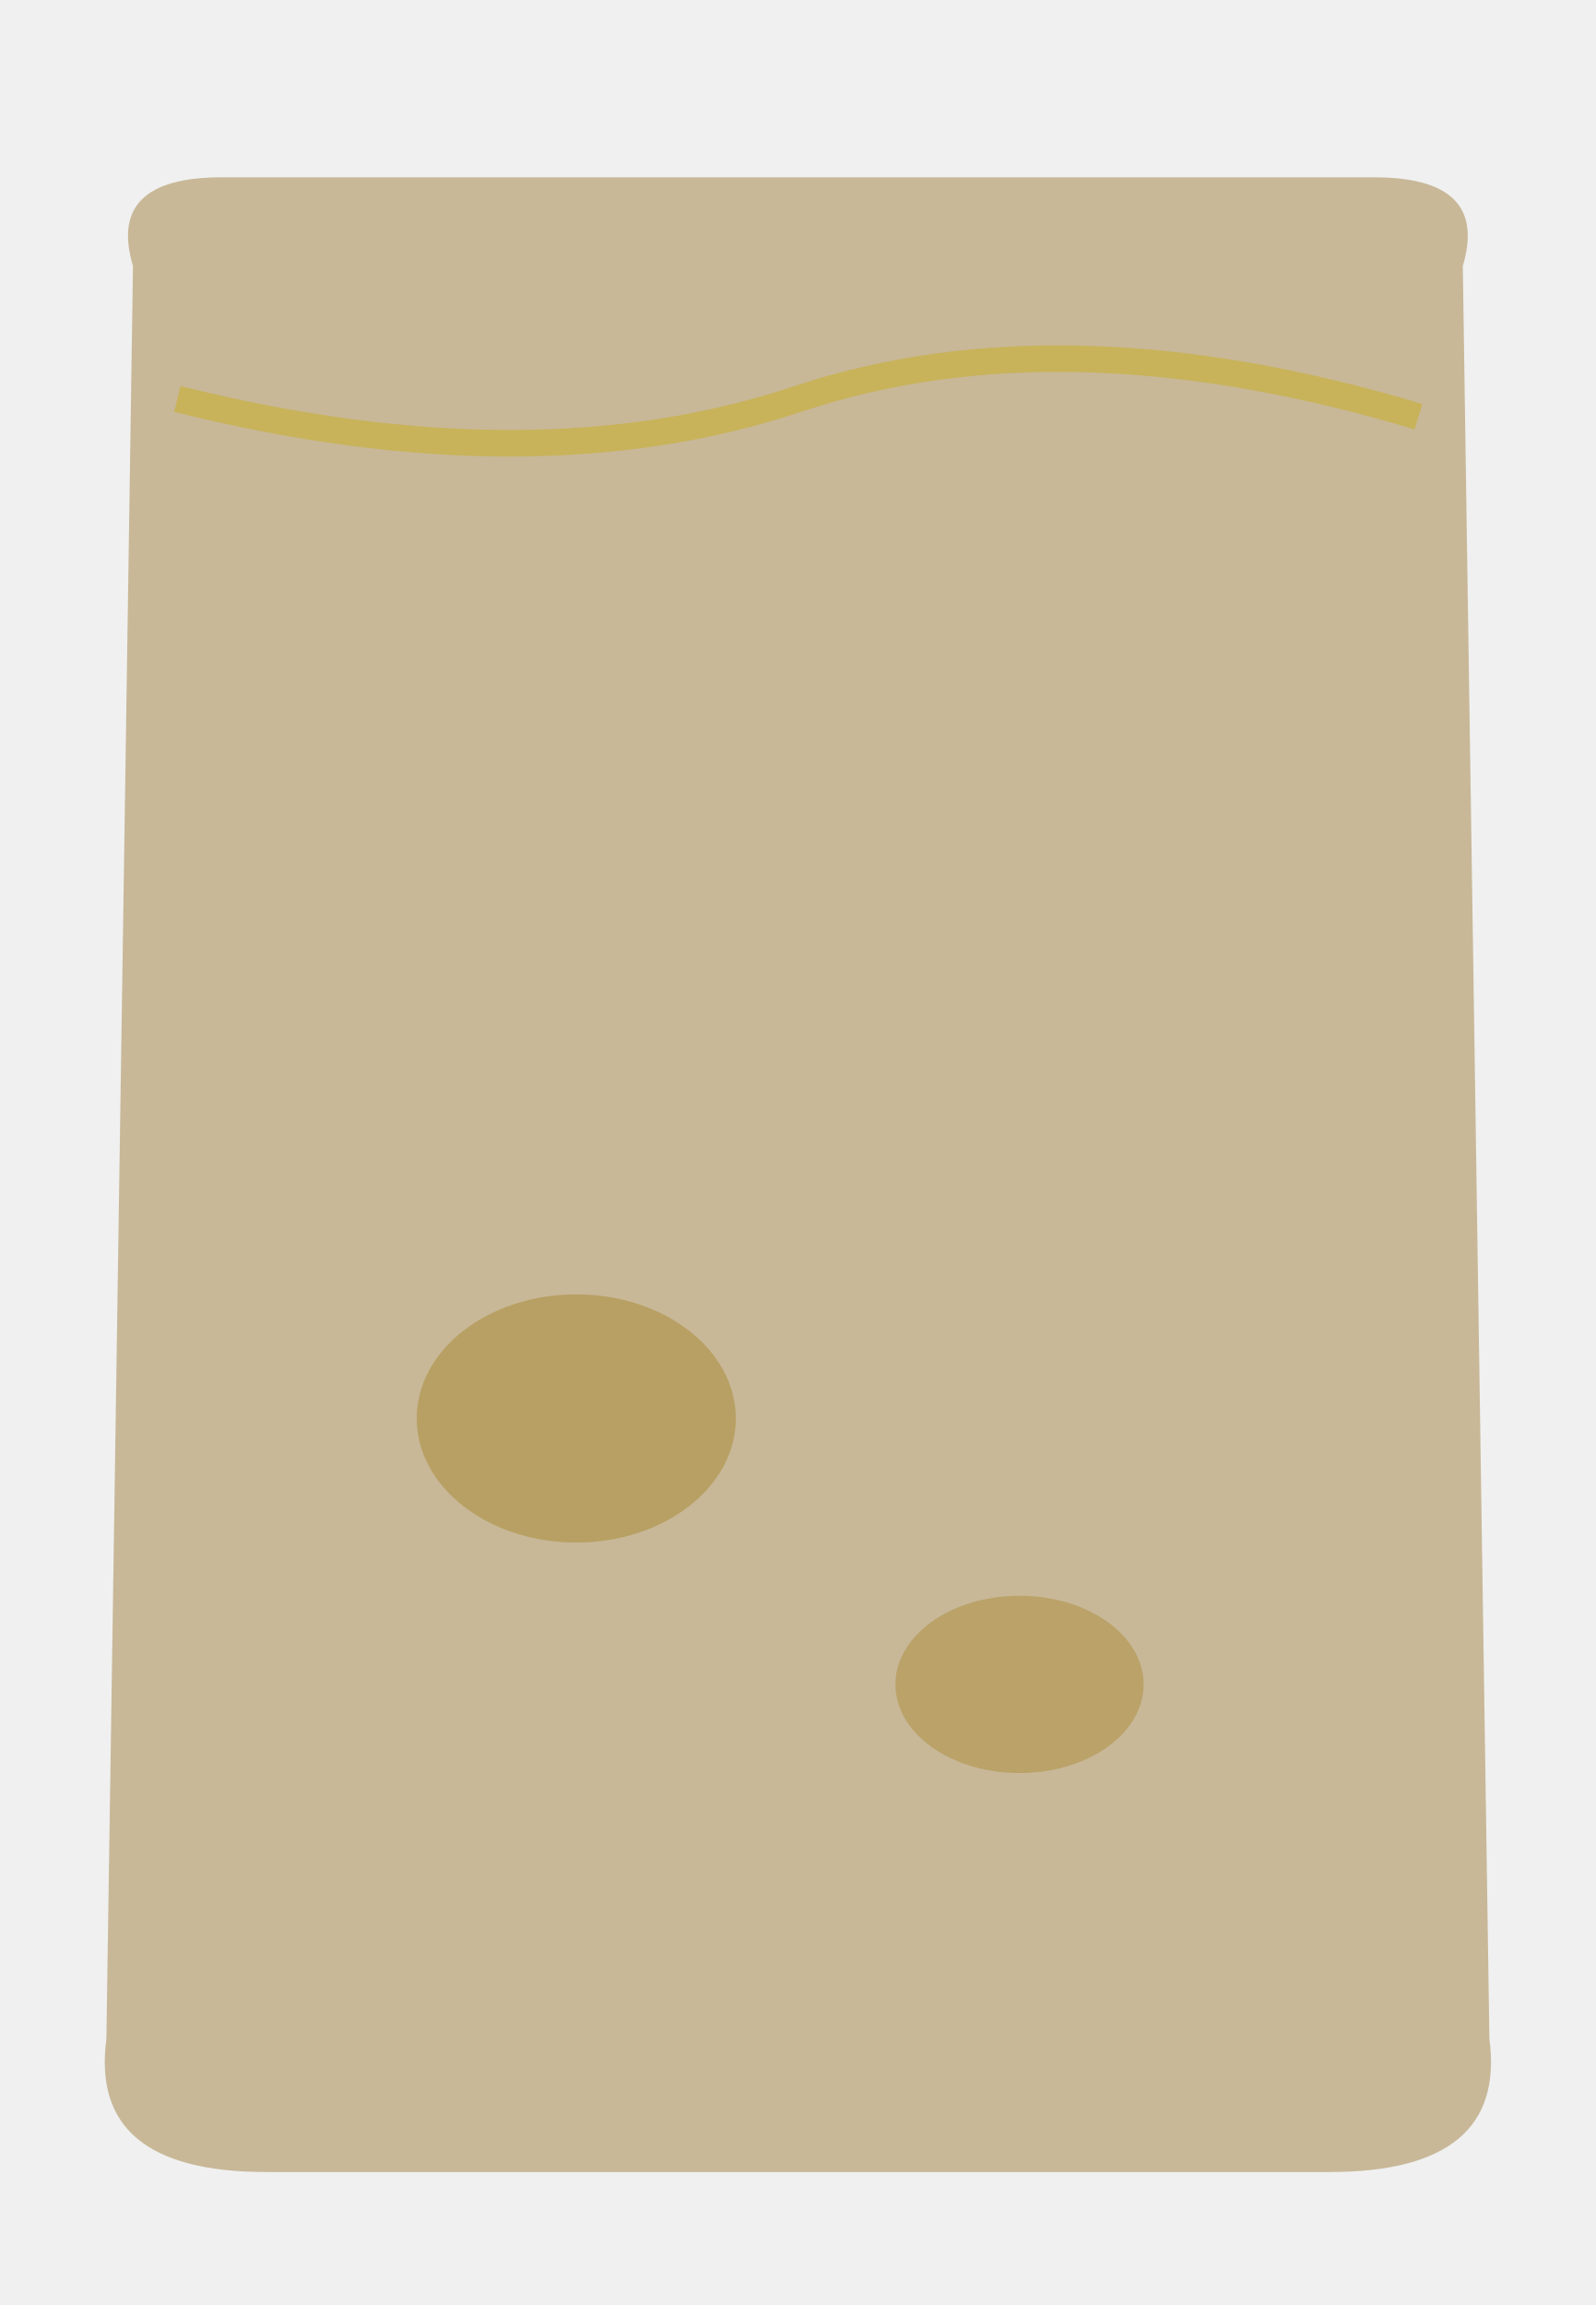
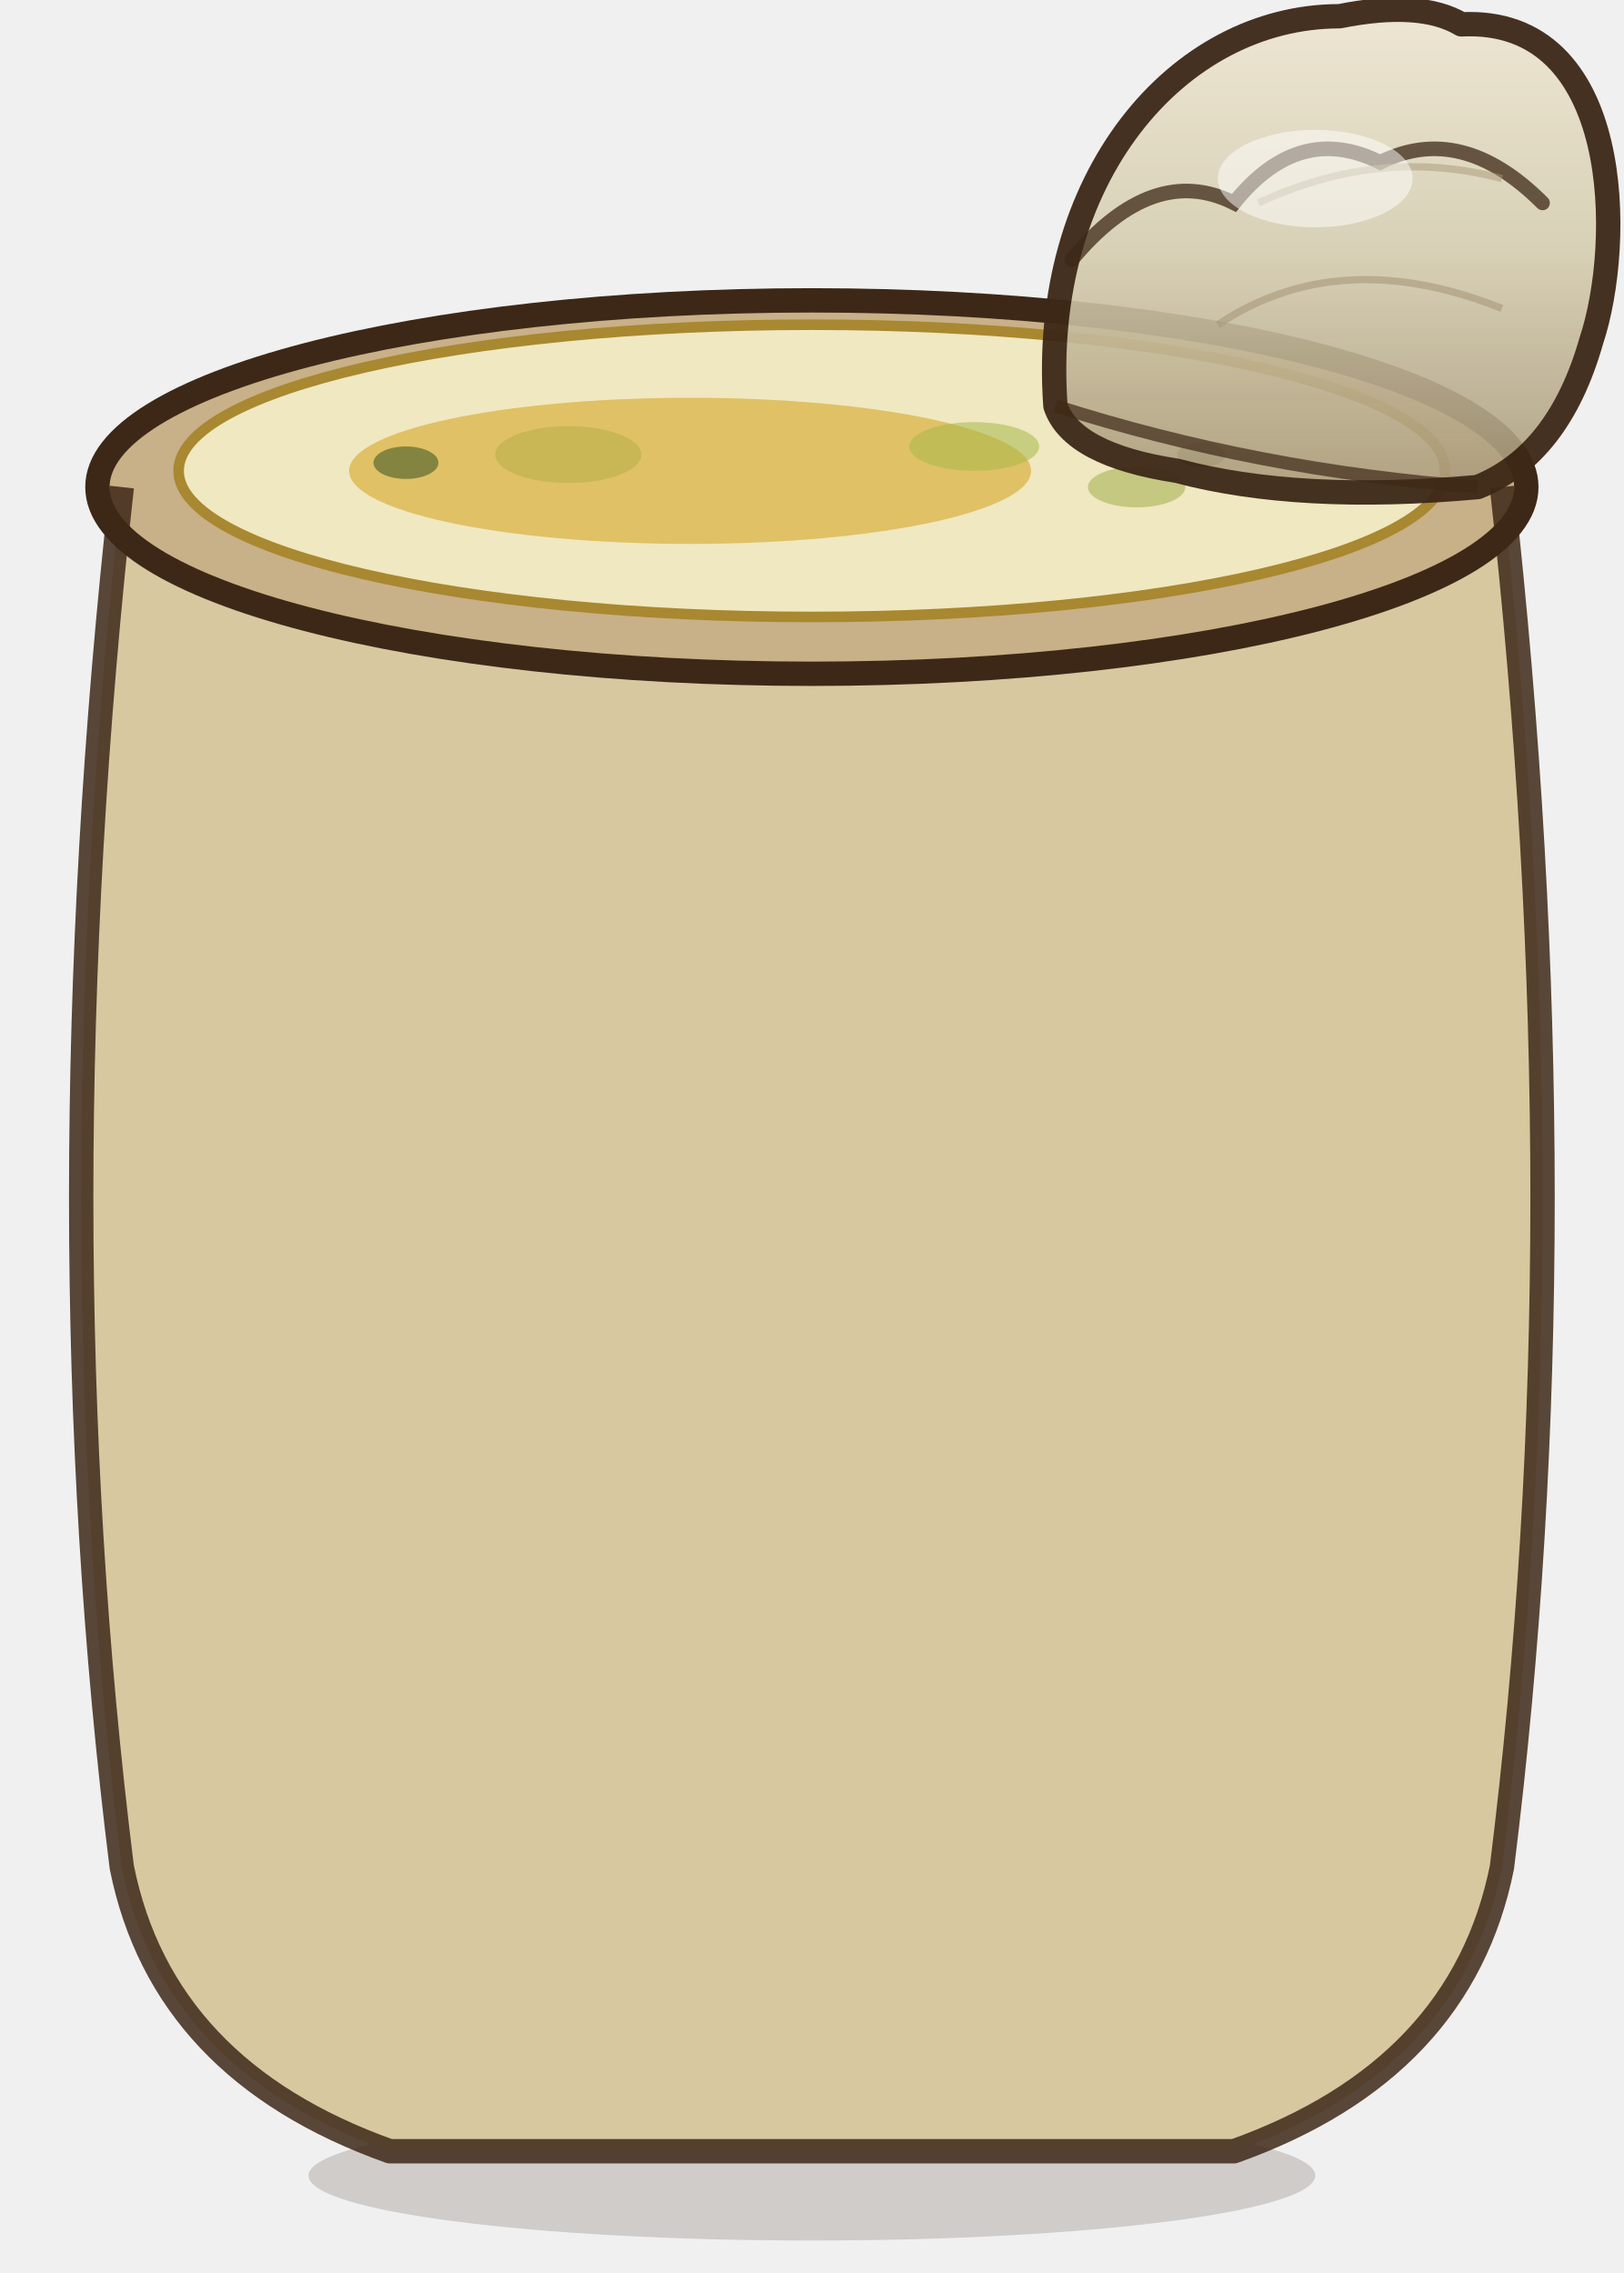
- <svg xmlns="http://www.w3.org/2000/svg" viewBox="-90 -130 180 260" font-family="Noto Sans CJK JP, sans-serif">
-   <path d="M -75 -100 Q -78 -110 -65 -110 L 65 -110 Q 78 -110 75 -100 L 78 100 Q 80 115 60 115 L -60 115 Q -80 115 -78 100 Z" fill="#C8B898" />
-   <path d="M -70 -85 Q -30 -75 0 -85 Q 30 -95 70 -83" stroke="#C8B040" stroke-width="3" fill="none" opacity="0.7" />
-   <ellipse cx="-25" cy="30" rx="18" ry="14" fill="#A88830" opacity="0.5" />
-   <ellipse cx="25" cy="60" rx="14" ry="10" fill="#A88830" opacity="0.45" />
+ <svg xmlns="http://www.w3.org/2000/svg" viewBox="-100 -150 200 280" font-family="Noto Sans CJK JP, sans-serif">
+   <defs>
+     <linearGradient id="wcFoilNG" x1="0%" y1="0%" x2="0%" y2="100%">
+       <stop offset="0%" stop-color="#EDE5D0" stop-opacity="0.95" />
+       <stop offset="50%" stop-color="#D5CDB0" stop-opacity="0.95" />
+       <stop offset="100%" stop-color="#A89878" stop-opacity="0.92" />
+     </linearGradient>
+   </defs>
+   <ellipse cx="0" cy="118" rx="62" ry="8" fill="#3D2817" opacity="0.18" />
+   <path d="M -85 -90 Q -95 0 -85 80 Q -80 105 -52 115 L 52 115 Q 80 105 85 80 Q 95 0 85 -90 Z" fill="#D8C8A0" />
+   <ellipse cx="0" cy="-90" rx="88" ry="23" fill="#C8B088" stroke="#3D2817" stroke-width="3" />
+   <ellipse cx="0" cy="-92" rx="78" ry="18" fill="#F0E8C0" stroke="#A88830" stroke-width="1.3" />
+   <ellipse cx="-15" cy="-92" rx="42" ry="9" fill="#D8B040" opacity="0.7" />
+   <ellipse cx="-30" cy="-94" rx="9" ry="3.5" fill="#B8B048" opacity="0.6" />
+   <ellipse cx="20" cy="-95" rx="8" ry="3" fill="#A8B848" opacity="0.55" />
+   <ellipse cx="40" cy="-90" rx="6" ry="2.5" fill="#9AA840" opacity="0.5" />
+   <ellipse cx="-50" cy="-93" rx="4" ry="2" fill="#5A6A30" opacity="0.7" />
+   <ellipse cx="48" cy="-94" rx="3" ry="1.5" fill="#5A6A30" opacity="0.7" />
+   <g>
+     <path d="M 30 -100                C 28 -128, 45 -148, 65 -148                Q 75 -150 80 -147                C 100 -148, 100 -120, 96 -108                Q 92 -94 82 -90                Q 60 -88 45 -92                Q 32 -94 30 -100 Z" fill="url(#wcFoilNG)" stroke="#3D2817" stroke-width="3" stroke-linejoin="round" opacity="0.95" />
+     <path d="M 32 -118 Q 42 -130 52 -125 Q 60 -135 70 -130 Q 80 -135 90 -125" stroke="#3D2817" stroke-width="1.8" fill="none" opacity="0.75" stroke-linecap="round" />
+     <path d="M 30 -100 Q 55 -92 82 -90" stroke="#3D2817" stroke-width="1.6" fill="none" opacity="0.7" />
+     <path d="M 50 -110 Q 65 -120 85 -112" stroke="#A89878" stroke-width="0.9" fill="none" opacity="0.6" />
+     <path d="M 55 -125 Q 70 -132 85 -128" stroke="#A89878" stroke-width="0.9" fill="none" opacity="0.5" />
+     <ellipse cx="62" cy="-128" rx="12" ry="6" fill="#FFFFFF" opacity="0.5" />
+   </g>
+   <path d="M -85 -90 Q -95 0 -85 80 Q -80 105 -52 115 L 52 115 Q 80 105 85 80 Q 95 0 85 -90" fill="none" stroke="#3D2817" stroke-width="3" stroke-linejoin="round" opacity="0.85" />
</svg>
